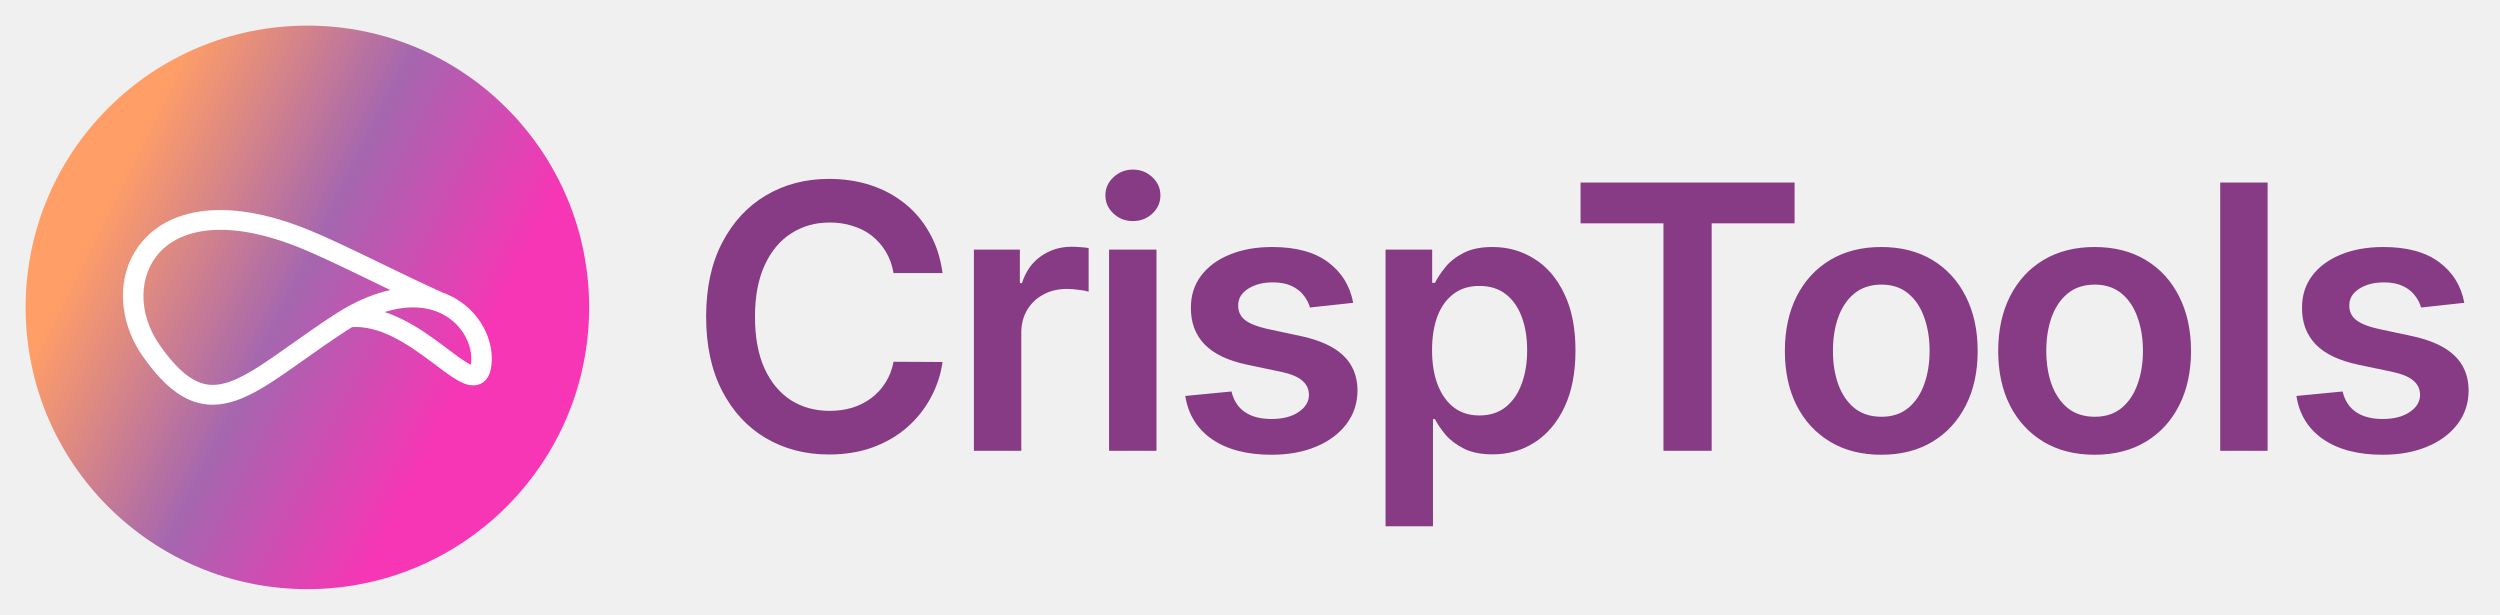
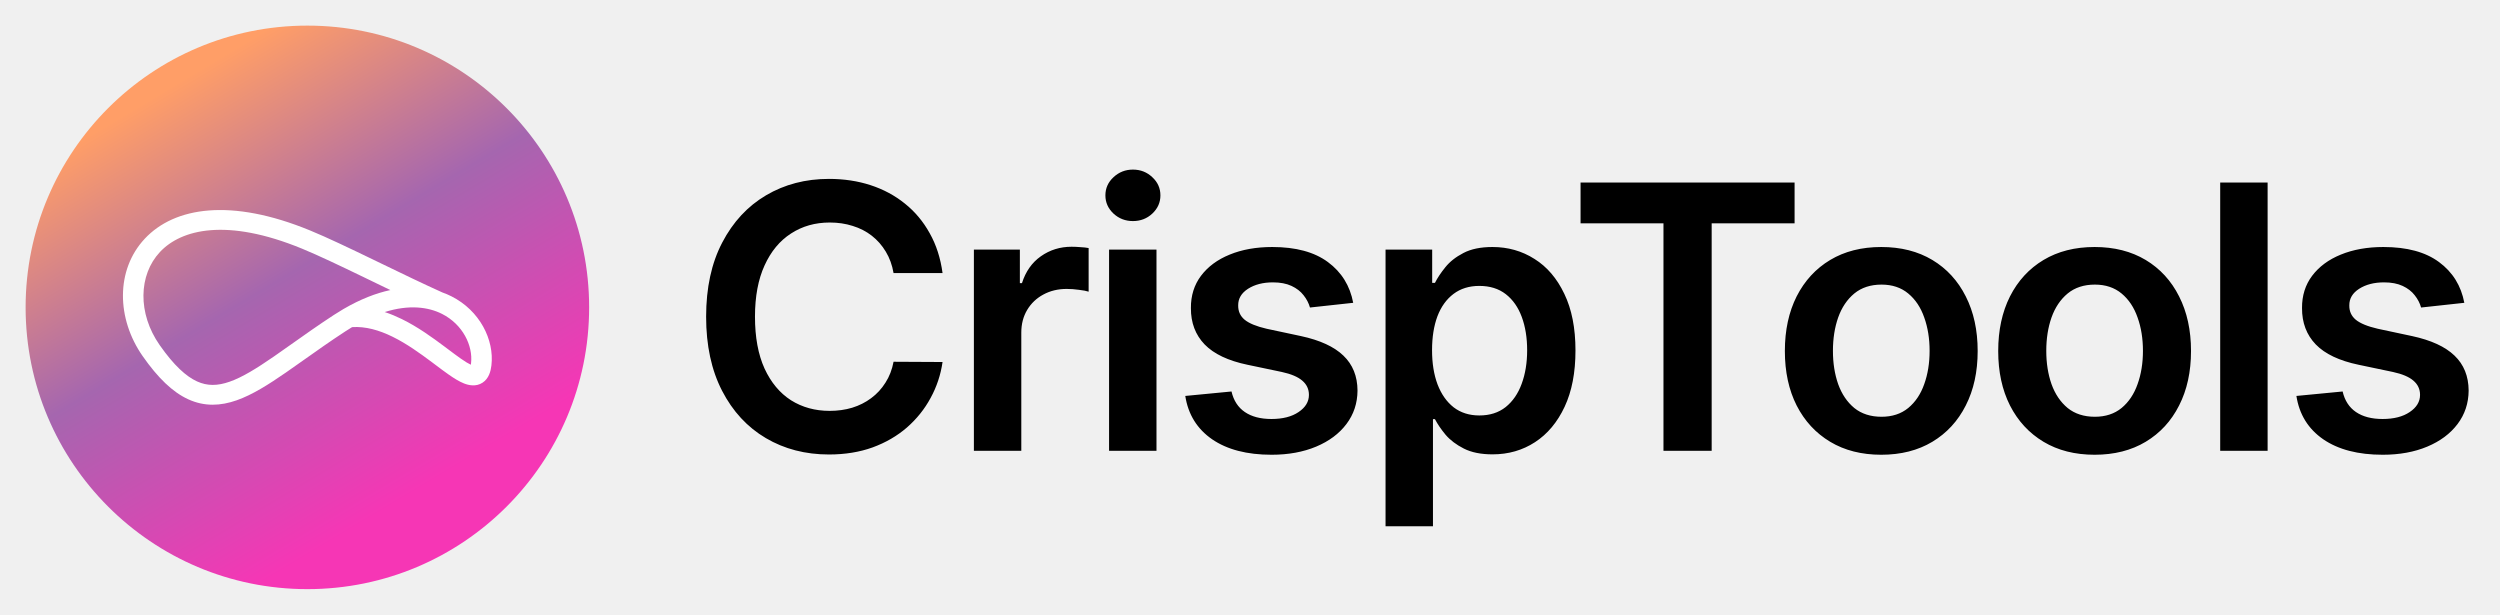
<svg xmlns="http://www.w3.org/2000/svg" width="488" height="120" viewBox="0 0 488 120" fill="none">
-   <path d="M115 60C115 90.376 90.376 115 60 115C29.624 115 5 90.376 5 60C5 29.624 29.624 5 60 5C90.376 5 115 29.624 115 60Z" fill="url(#paint0_linear_286_4)" />
+   <circle cx="60" cy="60" r="55" fill="url(#paint0_linear_286_4)" />
  <path fill-rule="evenodd" clip-rule="evenodd" d="M31.231 49.182C27.029 53.663 26.839 61.175 31.168 67.36C33.972 71.366 36.347 73.487 38.462 74.452C40.464 75.366 42.455 75.343 44.834 74.506C47.309 73.636 50.07 71.931 53.459 69.592C54.546 68.841 55.698 68.025 56.915 67.163C59.402 65.401 62.159 63.448 65.177 61.477C65.792 61.075 66.401 60.699 67.004 60.346C67.037 60.325 67.07 60.306 67.105 60.287C70.332 58.41 73.379 57.225 76.203 56.62C75.02 56.051 73.835 55.477 72.664 54.91C72.113 54.643 71.564 54.378 71.02 54.114C66.433 51.897 62.166 49.858 58.953 48.537C44.184 42.468 35.351 44.788 31.231 49.182ZM86.339 57.081C82.626 55.41 78.499 53.412 74.457 51.456C73.906 51.189 73.356 50.923 72.81 50.658C68.25 48.454 63.867 46.357 60.518 44.981C45.063 38.63 34.063 40.406 28.267 46.587C22.552 52.681 22.742 62.22 27.855 69.525C30.817 73.758 33.686 76.546 36.754 77.946C39.934 79.398 43.064 79.241 46.202 78.138C49.245 77.068 52.4 75.072 55.784 72.736C56.946 71.934 58.135 71.091 59.372 70.215C61.823 68.478 64.457 66.612 67.417 64.679C67.861 64.389 68.299 64.115 68.731 63.855C71.344 63.682 73.99 64.438 76.618 65.726C79.392 67.087 81.987 68.961 84.336 70.718C84.565 70.89 84.794 71.061 85.02 71.232C85.928 71.914 86.807 72.574 87.609 73.134C88.592 73.821 89.608 74.466 90.566 74.845C91.463 75.199 92.903 75.55 94.205 74.692C95.411 73.897 95.786 72.508 95.924 71.344C96.516 66.32 93.643 60.626 88.126 57.844C87.554 57.556 86.958 57.3 86.339 57.081ZM75.097 60.912C76.252 61.29 77.365 61.759 78.428 62.28C81.575 63.823 84.436 65.904 86.785 67.663C87.031 67.847 87.271 68.027 87.505 68.203C88.406 68.88 89.213 69.486 89.953 70.002C90.795 70.591 91.434 70.979 91.907 71.194C91.922 71.112 91.936 71.016 91.949 70.906C92.351 67.499 90.352 63.326 86.275 61.27C83.618 59.93 79.868 59.41 75.097 60.912ZM92.393 71.363C92.393 71.363 92.386 71.363 92.369 71.36C92.384 71.361 92.393 71.363 92.393 71.363Z" fill="white" />
-   <path d="M183.986 53.304H174.423C174.151 51.736 173.648 50.347 172.915 49.136C172.182 47.909 171.27 46.869 170.179 46.017C169.088 45.165 167.844 44.526 166.446 44.099C165.065 43.656 163.574 43.435 161.972 43.435C159.125 43.435 156.602 44.151 154.403 45.582C152.205 46.997 150.483 49.077 149.239 51.821C147.994 54.548 147.372 57.881 147.372 61.818C147.372 65.824 147.994 69.199 149.239 71.943C150.5 74.671 152.222 76.733 154.403 78.131C156.602 79.511 159.116 80.202 161.946 80.202C163.514 80.202 164.98 79.997 166.344 79.588C167.724 79.162 168.96 78.54 170.051 77.722C171.159 76.903 172.088 75.898 172.838 74.704C173.605 73.511 174.134 72.148 174.423 70.614L183.986 70.665C183.628 73.153 182.852 75.489 181.659 77.671C180.483 79.852 178.94 81.778 177.031 83.449C175.122 85.102 172.889 86.398 170.332 87.335C167.776 88.256 164.938 88.716 161.818 88.716C157.216 88.716 153.108 87.651 149.494 85.52C145.881 83.389 143.034 80.312 140.955 76.29C138.875 72.267 137.835 67.443 137.835 61.818C137.835 56.176 138.884 51.352 140.98 47.347C143.077 43.324 145.932 40.247 149.545 38.117C153.159 35.986 157.25 34.92 161.818 34.92C164.733 34.92 167.443 35.33 169.949 36.148C172.455 36.966 174.688 38.168 176.648 39.753C178.608 41.321 180.219 43.247 181.48 45.531C182.759 47.798 183.594 50.389 183.986 53.304ZM190.103 88V48.727H199.078V55.273H199.487C200.203 53.006 201.43 51.258 203.169 50.031C204.925 48.787 206.927 48.165 209.177 48.165C209.689 48.165 210.26 48.19 210.89 48.242C211.538 48.276 212.075 48.335 212.501 48.42V56.935C212.109 56.798 211.487 56.679 210.635 56.577C209.8 56.457 208.99 56.398 208.206 56.398C206.518 56.398 205.001 56.764 203.655 57.497C202.325 58.213 201.277 59.21 200.51 60.489C199.743 61.767 199.359 63.242 199.359 64.912V88H190.103ZM216.49 88V48.727H225.746V88H216.49ZM221.144 43.153C219.678 43.153 218.417 42.668 217.36 41.696C216.303 40.707 215.774 39.523 215.774 38.142C215.774 36.744 216.303 35.56 217.36 34.588C218.417 33.599 219.678 33.105 221.144 33.105C222.627 33.105 223.888 33.599 224.928 34.588C225.985 35.56 226.513 36.744 226.513 38.142C226.513 39.523 225.985 40.707 224.928 41.696C223.888 42.668 222.627 43.153 221.144 43.153ZM264.144 59.108L255.706 60.028C255.467 59.176 255.05 58.375 254.453 57.625C253.874 56.875 253.09 56.27 252.101 55.81C251.112 55.349 249.902 55.119 248.47 55.119C246.544 55.119 244.925 55.537 243.612 56.372C242.317 57.207 241.678 58.29 241.695 59.619C241.678 60.761 242.095 61.69 242.948 62.406C243.817 63.122 245.249 63.71 247.243 64.171L253.942 65.602C257.658 66.403 260.419 67.673 262.226 69.412C264.05 71.151 264.97 73.426 264.987 76.239C264.97 78.71 264.246 80.892 262.814 82.784C261.399 84.659 259.431 86.125 256.908 87.182C254.385 88.239 251.487 88.767 248.215 88.767C243.408 88.767 239.538 87.761 236.607 85.75C233.675 83.722 231.928 80.901 231.365 77.287L240.391 76.418C240.8 78.19 241.669 79.528 242.999 80.432C244.328 81.335 246.058 81.787 248.189 81.787C250.388 81.787 252.152 81.335 253.482 80.432C254.828 79.528 255.502 78.412 255.502 77.082C255.502 75.957 255.067 75.028 254.198 74.296C253.345 73.562 252.016 73 250.209 72.608L243.51 71.202C239.743 70.418 236.956 69.097 235.149 67.239C233.342 65.364 232.448 62.994 232.465 60.131C232.448 57.71 233.104 55.614 234.433 53.841C235.78 52.051 237.646 50.67 240.033 49.699C242.436 48.71 245.206 48.216 248.342 48.216C252.945 48.216 256.567 49.196 259.209 51.156C261.868 53.117 263.513 55.767 264.144 59.108ZM270.459 102.727V48.727H279.562V55.222H280.099C280.576 54.267 281.249 53.253 282.119 52.179C282.988 51.088 284.164 50.159 285.647 49.392C287.13 48.608 289.022 48.216 291.323 48.216C294.357 48.216 297.093 48.992 299.53 50.543C301.985 52.077 303.928 54.352 305.36 57.369C306.809 60.369 307.533 64.051 307.533 68.415C307.533 72.727 306.826 76.392 305.411 79.409C303.996 82.426 302.07 84.727 299.633 86.312C297.195 87.898 294.434 88.69 291.349 88.69C289.099 88.69 287.232 88.315 285.749 87.565C284.266 86.815 283.073 85.912 282.17 84.855C281.283 83.781 280.593 82.767 280.099 81.812H279.715V102.727H270.459ZM279.536 68.364C279.536 70.903 279.894 73.128 280.61 75.037C281.343 76.946 282.391 78.438 283.755 79.511C285.136 80.568 286.806 81.097 288.766 81.097C290.812 81.097 292.525 80.551 293.905 79.46C295.286 78.352 296.326 76.844 297.025 74.935C297.741 73.008 298.099 70.818 298.099 68.364C298.099 65.926 297.749 63.761 297.05 61.869C296.351 59.977 295.312 58.494 293.931 57.42C292.55 56.347 290.829 55.81 288.766 55.81C286.789 55.81 285.11 56.33 283.729 57.369C282.349 58.409 281.3 59.867 280.584 61.742C279.886 63.617 279.536 65.824 279.536 68.364ZM308.525 43.588V35.636H350.303V43.588H334.118V88H324.709V43.588H308.525ZM367.223 88.767C363.388 88.767 360.064 87.923 357.252 86.236C354.439 84.548 352.257 82.188 350.706 79.153C349.172 76.119 348.405 72.574 348.405 68.517C348.405 64.46 349.172 60.906 350.706 57.855C352.257 54.804 354.439 52.435 357.252 50.747C360.064 49.06 363.388 48.216 367.223 48.216C371.058 48.216 374.382 49.06 377.195 50.747C380.007 52.435 382.181 54.804 383.715 57.855C385.266 60.906 386.041 64.46 386.041 68.517C386.041 72.574 385.266 76.119 383.715 79.153C382.181 82.188 380.007 84.548 377.195 86.236C374.382 87.923 371.058 88.767 367.223 88.767ZM367.274 81.352C369.354 81.352 371.093 80.781 372.49 79.639C373.888 78.48 374.928 76.929 375.61 74.986C376.308 73.043 376.658 70.878 376.658 68.492C376.658 66.088 376.308 63.915 375.61 61.972C374.928 60.011 373.888 58.452 372.49 57.293C371.093 56.133 369.354 55.554 367.274 55.554C365.144 55.554 363.371 56.133 361.956 57.293C360.558 58.452 359.51 60.011 358.811 61.972C358.129 63.915 357.789 66.088 357.789 68.492C357.789 70.878 358.129 73.043 358.811 74.986C359.51 76.929 360.558 78.48 361.956 79.639C363.371 80.781 365.144 81.352 367.274 81.352ZM408.868 88.767C405.033 88.767 401.709 87.923 398.896 86.236C396.084 84.548 393.902 82.188 392.351 79.153C390.817 76.119 390.05 72.574 390.05 68.517C390.05 64.46 390.817 60.906 392.351 57.855C393.902 54.804 396.084 52.435 398.896 50.747C401.709 49.06 405.033 48.216 408.868 48.216C412.703 48.216 416.027 49.06 418.84 50.747C421.652 52.435 423.825 54.804 425.359 57.855C426.911 60.906 427.686 64.46 427.686 68.517C427.686 72.574 426.911 76.119 425.359 79.153C423.825 82.188 421.652 84.548 418.84 86.236C416.027 87.923 412.703 88.767 408.868 88.767ZM408.919 81.352C410.999 81.352 412.737 80.781 414.135 79.639C415.533 78.48 416.572 76.929 417.254 74.986C417.953 73.043 418.303 70.878 418.303 68.492C418.303 66.088 417.953 63.915 417.254 61.972C416.572 60.011 415.533 58.452 414.135 57.293C412.737 56.133 410.999 55.554 408.919 55.554C406.788 55.554 405.016 56.133 403.601 57.293C402.203 58.452 401.155 60.011 400.456 61.972C399.774 63.915 399.433 66.088 399.433 68.492C399.433 70.878 399.774 73.043 400.456 74.986C401.155 76.929 402.203 78.48 403.601 79.639C405.016 80.781 406.788 81.352 408.919 81.352ZM442.638 35.636V88H433.382V35.636H442.638ZM481.035 59.108L472.598 60.028C472.359 59.176 471.941 58.375 471.345 57.625C470.765 56.875 469.981 56.27 468.993 55.81C468.004 55.349 466.794 55.119 465.362 55.119C463.436 55.119 461.816 55.537 460.504 56.372C459.208 57.207 458.569 58.29 458.586 59.619C458.569 60.761 458.987 61.69 459.839 62.406C460.708 63.122 462.14 63.71 464.135 64.171L470.833 65.602C474.549 66.403 477.311 67.673 479.118 69.412C480.941 71.151 481.862 73.426 481.879 76.239C481.862 78.71 481.137 80.892 479.706 82.784C478.291 84.659 476.322 86.125 473.799 87.182C471.277 88.239 468.379 88.767 465.106 88.767C460.299 88.767 456.43 87.761 453.498 85.75C450.566 83.722 448.819 80.901 448.257 77.287L457.282 76.418C457.691 78.19 458.561 79.528 459.89 80.432C461.22 81.335 462.95 81.787 465.081 81.787C467.279 81.787 469.044 81.335 470.373 80.432C471.72 79.528 472.393 78.412 472.393 77.082C472.393 75.957 471.958 75.028 471.089 74.296C470.237 73.562 468.907 73 467.1 72.608L460.402 71.202C456.635 70.418 453.848 69.097 452.041 67.239C450.234 65.364 449.339 62.994 449.356 60.131C449.339 57.71 449.995 55.614 451.325 53.841C452.672 52.051 454.538 50.67 456.924 49.699C459.328 48.71 462.098 48.216 465.234 48.216C469.836 48.216 473.458 49.196 476.1 51.156C478.76 53.117 480.404 55.767 481.035 59.108Z" fill="#863B84" />
+   <path d="M183.986 53.304H174.423C174.151 51.736 173.648 50.347 172.915 49.136C172.182 47.909 171.27 46.869 170.179 46.017C169.088 45.165 167.844 44.526 166.446 44.099C165.065 43.656 163.574 43.435 161.972 43.435C159.125 43.435 156.602 44.151 154.403 45.582C152.205 46.997 150.483 49.077 149.239 51.821C147.994 54.548 147.372 57.881 147.372 61.818C147.372 65.824 147.994 69.199 149.239 71.943C150.5 74.671 152.222 76.733 154.403 78.131C156.602 79.511 159.116 80.202 161.946 80.202C163.514 80.202 164.98 79.997 166.344 79.588C167.724 79.162 168.96 78.54 170.051 77.722C171.159 76.903 172.088 75.898 172.838 74.704C173.605 73.511 174.134 72.148 174.423 70.614L183.986 70.665C183.628 73.153 182.852 75.489 181.659 77.671C180.483 79.852 178.94 81.778 177.031 83.449C175.122 85.102 172.889 86.398 170.332 87.335C167.776 88.256 164.938 88.716 161.818 88.716C157.216 88.716 153.108 87.651 149.494 85.52C145.881 83.389 143.034 80.312 140.955 76.29C138.875 72.267 137.835 67.443 137.835 61.818C137.835 56.176 138.884 51.352 140.98 47.347C143.077 43.324 145.932 40.247 149.545 38.117C153.159 35.986 157.25 34.92 161.818 34.92C164.733 34.92 167.443 35.33 169.949 36.148C172.455 36.966 174.688 38.168 176.648 39.753C178.608 41.321 180.219 43.247 181.48 45.531C182.759 47.798 183.594 50.389 183.986 53.304ZM190.103 88V48.727H199.078V55.273H199.487C200.203 53.006 201.43 51.258 203.169 50.031C204.925 48.787 206.927 48.165 209.177 48.165C209.689 48.165 210.26 48.19 210.89 48.242C211.538 48.276 212.075 48.335 212.501 48.42V56.935C212.109 56.798 211.487 56.679 210.635 56.577C209.8 56.457 208.99 56.398 208.206 56.398C206.518 56.398 205.001 56.764 203.655 57.497C202.325 58.213 201.277 59.21 200.51 60.489C199.743 61.767 199.359 63.242 199.359 64.912V88H190.103ZM216.49 88V48.727H225.746V88H216.49ZM221.144 43.153C219.678 43.153 218.417 42.668 217.36 41.696C216.303 40.707 215.774 39.523 215.774 38.142C215.774 36.744 216.303 35.56 217.36 34.588C218.417 33.599 219.678 33.105 221.144 33.105C222.627 33.105 223.888 33.599 224.928 34.588C225.985 35.56 226.513 36.744 226.513 38.142C226.513 39.523 225.985 40.707 224.928 41.696C223.888 42.668 222.627 43.153 221.144 43.153ZM264.144 59.108L255.706 60.028C255.467 59.176 255.05 58.375 254.453 57.625C253.874 56.875 253.09 56.27 252.101 55.81C251.112 55.349 249.902 55.119 248.47 55.119C246.544 55.119 244.925 55.537 243.612 56.372C242.317 57.207 241.678 58.29 241.695 59.619C241.678 60.761 242.095 61.69 242.948 62.406C243.817 63.122 245.249 63.71 247.243 64.171L253.942 65.602C257.658 66.403 260.419 67.673 262.226 69.412C264.05 71.151 264.97 73.426 264.987 76.239C264.97 78.71 264.246 80.892 262.814 82.784C261.399 84.659 259.431 86.125 256.908 87.182C254.385 88.239 251.487 88.767 248.215 88.767C243.408 88.767 239.538 87.761 236.607 85.75C233.675 83.722 231.928 80.901 231.365 77.287L240.391 76.418C240.8 78.19 241.669 79.528 242.999 80.432C244.328 81.335 246.058 81.787 248.189 81.787C250.388 81.787 252.152 81.335 253.482 80.432C254.828 79.528 255.502 78.412 255.502 77.082C255.502 75.957 255.067 75.028 254.198 74.296C253.345 73.562 252.016 73 250.209 72.608L243.51 71.202C239.743 70.418 236.956 69.097 235.149 67.239C233.342 65.364 232.448 62.994 232.465 60.131C232.448 57.71 233.104 55.614 234.433 53.841C235.78 52.051 237.646 50.67 240.033 49.699C242.436 48.71 245.206 48.216 248.342 48.216C252.945 48.216 256.567 49.196 259.209 51.156C261.868 53.117 263.513 55.767 264.144 59.108ZM270.459 102.727V48.727H279.562V55.222H280.099C280.576 54.267 281.249 53.253 282.119 52.179C282.988 51.088 284.164 50.159 285.647 49.392C287.13 48.608 289.022 48.216 291.323 48.216C294.357 48.216 297.093 48.992 299.53 50.543C301.985 52.077 303.928 54.352 305.36 57.369C306.809 60.369 307.533 64.051 307.533 68.415C307.533 72.727 306.826 76.392 305.411 79.409C303.996 82.426 302.07 84.727 299.633 86.312C297.195 87.898 294.434 88.69 291.349 88.69C289.099 88.69 287.232 88.315 285.749 87.565C284.266 86.815 283.073 85.912 282.17 84.855C281.283 83.781 280.593 82.767 280.099 81.812H279.715V102.727H270.459ZM279.536 68.364C279.536 70.903 279.894 73.128 280.61 75.037C281.343 76.946 282.391 78.438 283.755 79.511C285.136 80.568 286.806 81.097 288.766 81.097C290.812 81.097 292.525 80.551 293.905 79.46C295.286 78.352 296.326 76.844 297.025 74.935C297.741 73.008 298.099 70.818 298.099 68.364C298.099 65.926 297.749 63.761 297.05 61.869C296.351 59.977 295.312 58.494 293.931 57.42C292.55 56.347 290.829 55.81 288.766 55.81C286.789 55.81 285.11 56.33 283.729 57.369C282.349 58.409 281.3 59.867 280.584 61.742C279.886 63.617 279.536 65.824 279.536 68.364ZM308.525 43.588V35.636H350.303V43.588H334.118V88H324.709V43.588H308.525ZM367.223 88.767C363.388 88.767 360.064 87.923 357.252 86.236C354.439 84.548 352.257 82.188 350.706 79.153C349.172 76.119 348.405 72.574 348.405 68.517C348.405 64.46 349.172 60.906 350.706 57.855C352.257 54.804 354.439 52.435 357.252 50.747C360.064 49.06 363.388 48.216 367.223 48.216C371.058 48.216 374.382 49.06 377.195 50.747C380.007 52.435 382.181 54.804 383.715 57.855C385.266 60.906 386.041 64.46 386.041 68.517C386.041 72.574 385.266 76.119 383.715 79.153C382.181 82.188 380.007 84.548 377.195 86.236C374.382 87.923 371.058 88.767 367.223 88.767ZM367.274 81.352C369.354 81.352 371.093 80.781 372.49 79.639C373.888 78.48 374.928 76.929 375.61 74.986C376.308 73.043 376.658 70.878 376.658 68.492C376.658 66.088 376.308 63.915 375.61 61.972C374.928 60.011 373.888 58.452 372.49 57.293C371.093 56.133 369.354 55.554 367.274 55.554C365.144 55.554 363.371 56.133 361.956 57.293C360.558 58.452 359.51 60.011 358.811 61.972C358.129 63.915 357.789 66.088 357.789 68.492C357.789 70.878 358.129 73.043 358.811 74.986C359.51 76.929 360.558 78.48 361.956 79.639C363.371 80.781 365.144 81.352 367.274 81.352ZM408.868 88.767C405.033 88.767 401.709 87.923 398.896 86.236C396.084 84.548 393.902 82.188 392.351 79.153C390.817 76.119 390.05 72.574 390.05 68.517C390.05 64.46 390.817 60.906 392.351 57.855C393.902 54.804 396.084 52.435 398.896 50.747C401.709 49.06 405.033 48.216 408.868 48.216C412.703 48.216 416.027 49.06 418.84 50.747C421.652 52.435 423.825 54.804 425.359 57.855C426.911 60.906 427.686 64.46 427.686 68.517C427.686 72.574 426.911 76.119 425.359 79.153C423.825 82.188 421.652 84.548 418.84 86.236C416.027 87.923 412.703 88.767 408.868 88.767ZM408.919 81.352C410.999 81.352 412.737 80.781 414.135 79.639C415.533 78.48 416.572 76.929 417.254 74.986C417.953 73.043 418.303 70.878 418.303 68.492C418.303 66.088 417.953 63.915 417.254 61.972C416.572 60.011 415.533 58.452 414.135 57.293C412.737 56.133 410.999 55.554 408.919 55.554C406.788 55.554 405.016 56.133 403.601 57.293C402.203 58.452 401.155 60.011 400.456 61.972C399.774 63.915 399.433 66.088 399.433 68.492C399.433 70.878 399.774 73.043 400.456 74.986C401.155 76.929 402.203 78.48 403.601 79.639C405.016 80.781 406.788 81.352 408.919 81.352ZM442.638 35.636V88H433.382V35.636H442.638ZM481.035 59.108L472.598 60.028C472.359 59.176 471.941 58.375 471.345 57.625C470.765 56.875 469.981 56.27 468.993 55.81C468.004 55.349 466.794 55.119 465.362 55.119C463.436 55.119 461.816 55.537 460.504 56.372C459.208 57.207 458.569 58.29 458.586 59.619C458.569 60.761 458.987 61.69 459.839 62.406C460.708 63.122 462.14 63.71 464.135 64.171L470.833 65.602C474.549 66.403 477.311 67.673 479.118 69.412C480.941 71.151 481.862 73.426 481.879 76.239C481.862 78.71 481.137 80.892 479.706 82.784C478.291 84.659 476.322 86.125 473.799 87.182C471.277 88.239 468.379 88.767 465.106 88.767C460.299 88.767 456.43 87.761 453.498 85.75C450.566 83.722 448.819 80.901 448.257 77.287L457.282 76.418C457.691 78.19 458.561 79.528 459.89 80.432C461.22 81.335 462.95 81.787 465.081 81.787C467.279 81.787 469.044 81.335 470.373 80.432C471.72 79.528 472.393 78.412 472.393 77.082C472.393 75.957 471.958 75.028 471.089 74.296C470.237 73.562 468.907 73 467.1 72.608L460.402 71.202C456.635 70.418 453.848 69.097 452.041 67.239C450.234 65.364 449.339 62.994 449.356 60.131C449.339 57.71 449.995 55.614 451.325 53.841C452.672 52.051 454.538 50.67 456.924 49.699C459.328 48.71 462.098 48.216 465.234 48.216C469.836 48.216 473.458 49.196 476.1 51.156C478.76 53.117 480.404 55.767 481.035 59.108Z" fill="black" />
  <defs>
-     <linearGradient id="paint0_linear_286_4" x1="31.481" y1="18.044" x2="101.062" y2="52.783" gradientUnits="userSpaceOnUse">
+     <linearGradient id="paint0_linear_286_4" x1="31.481" y1="18.044" x2="78.853" y2="97.266" gradientUnits="userSpaceOnUse">
      <stop stop-color="#FF9E67" />
-       <stop offset="0.525" stop-color="#A566AF" />
+       <stop offset="0.469" stop-color="#A566AF" />
      <stop offset="1" stop-color="#F636B5" />
    </linearGradient>
  </defs>
</svg>
